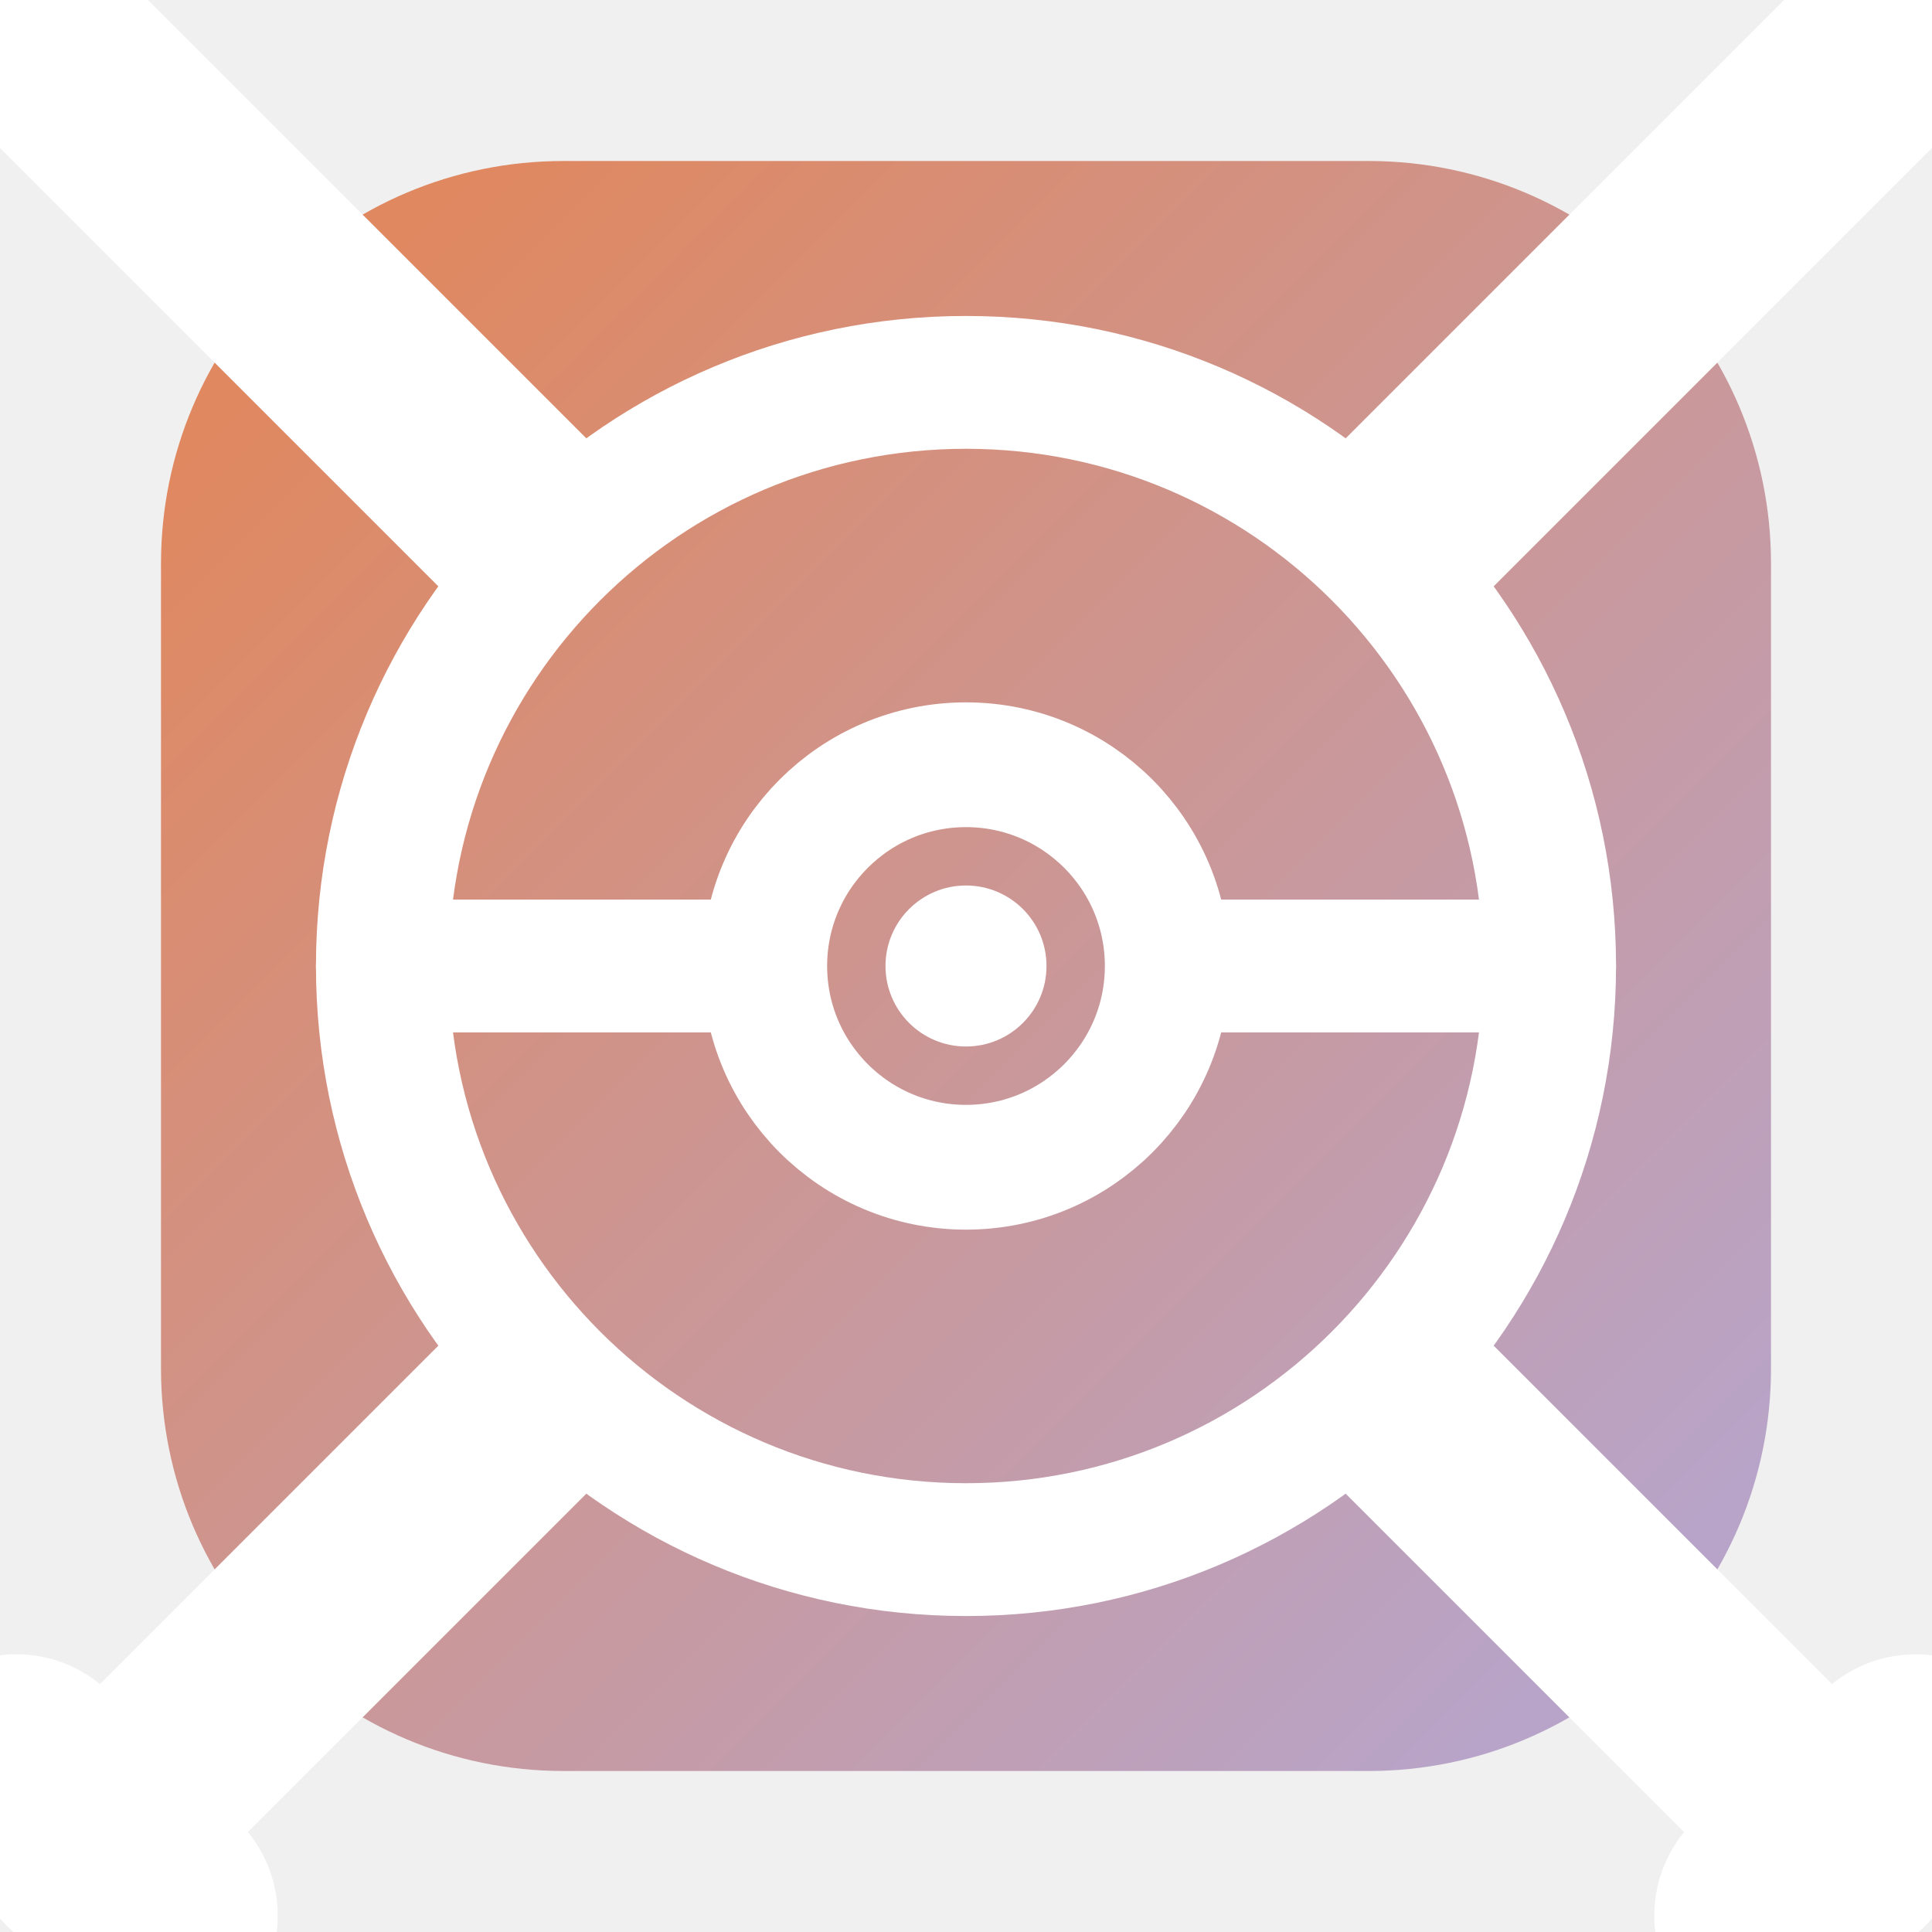
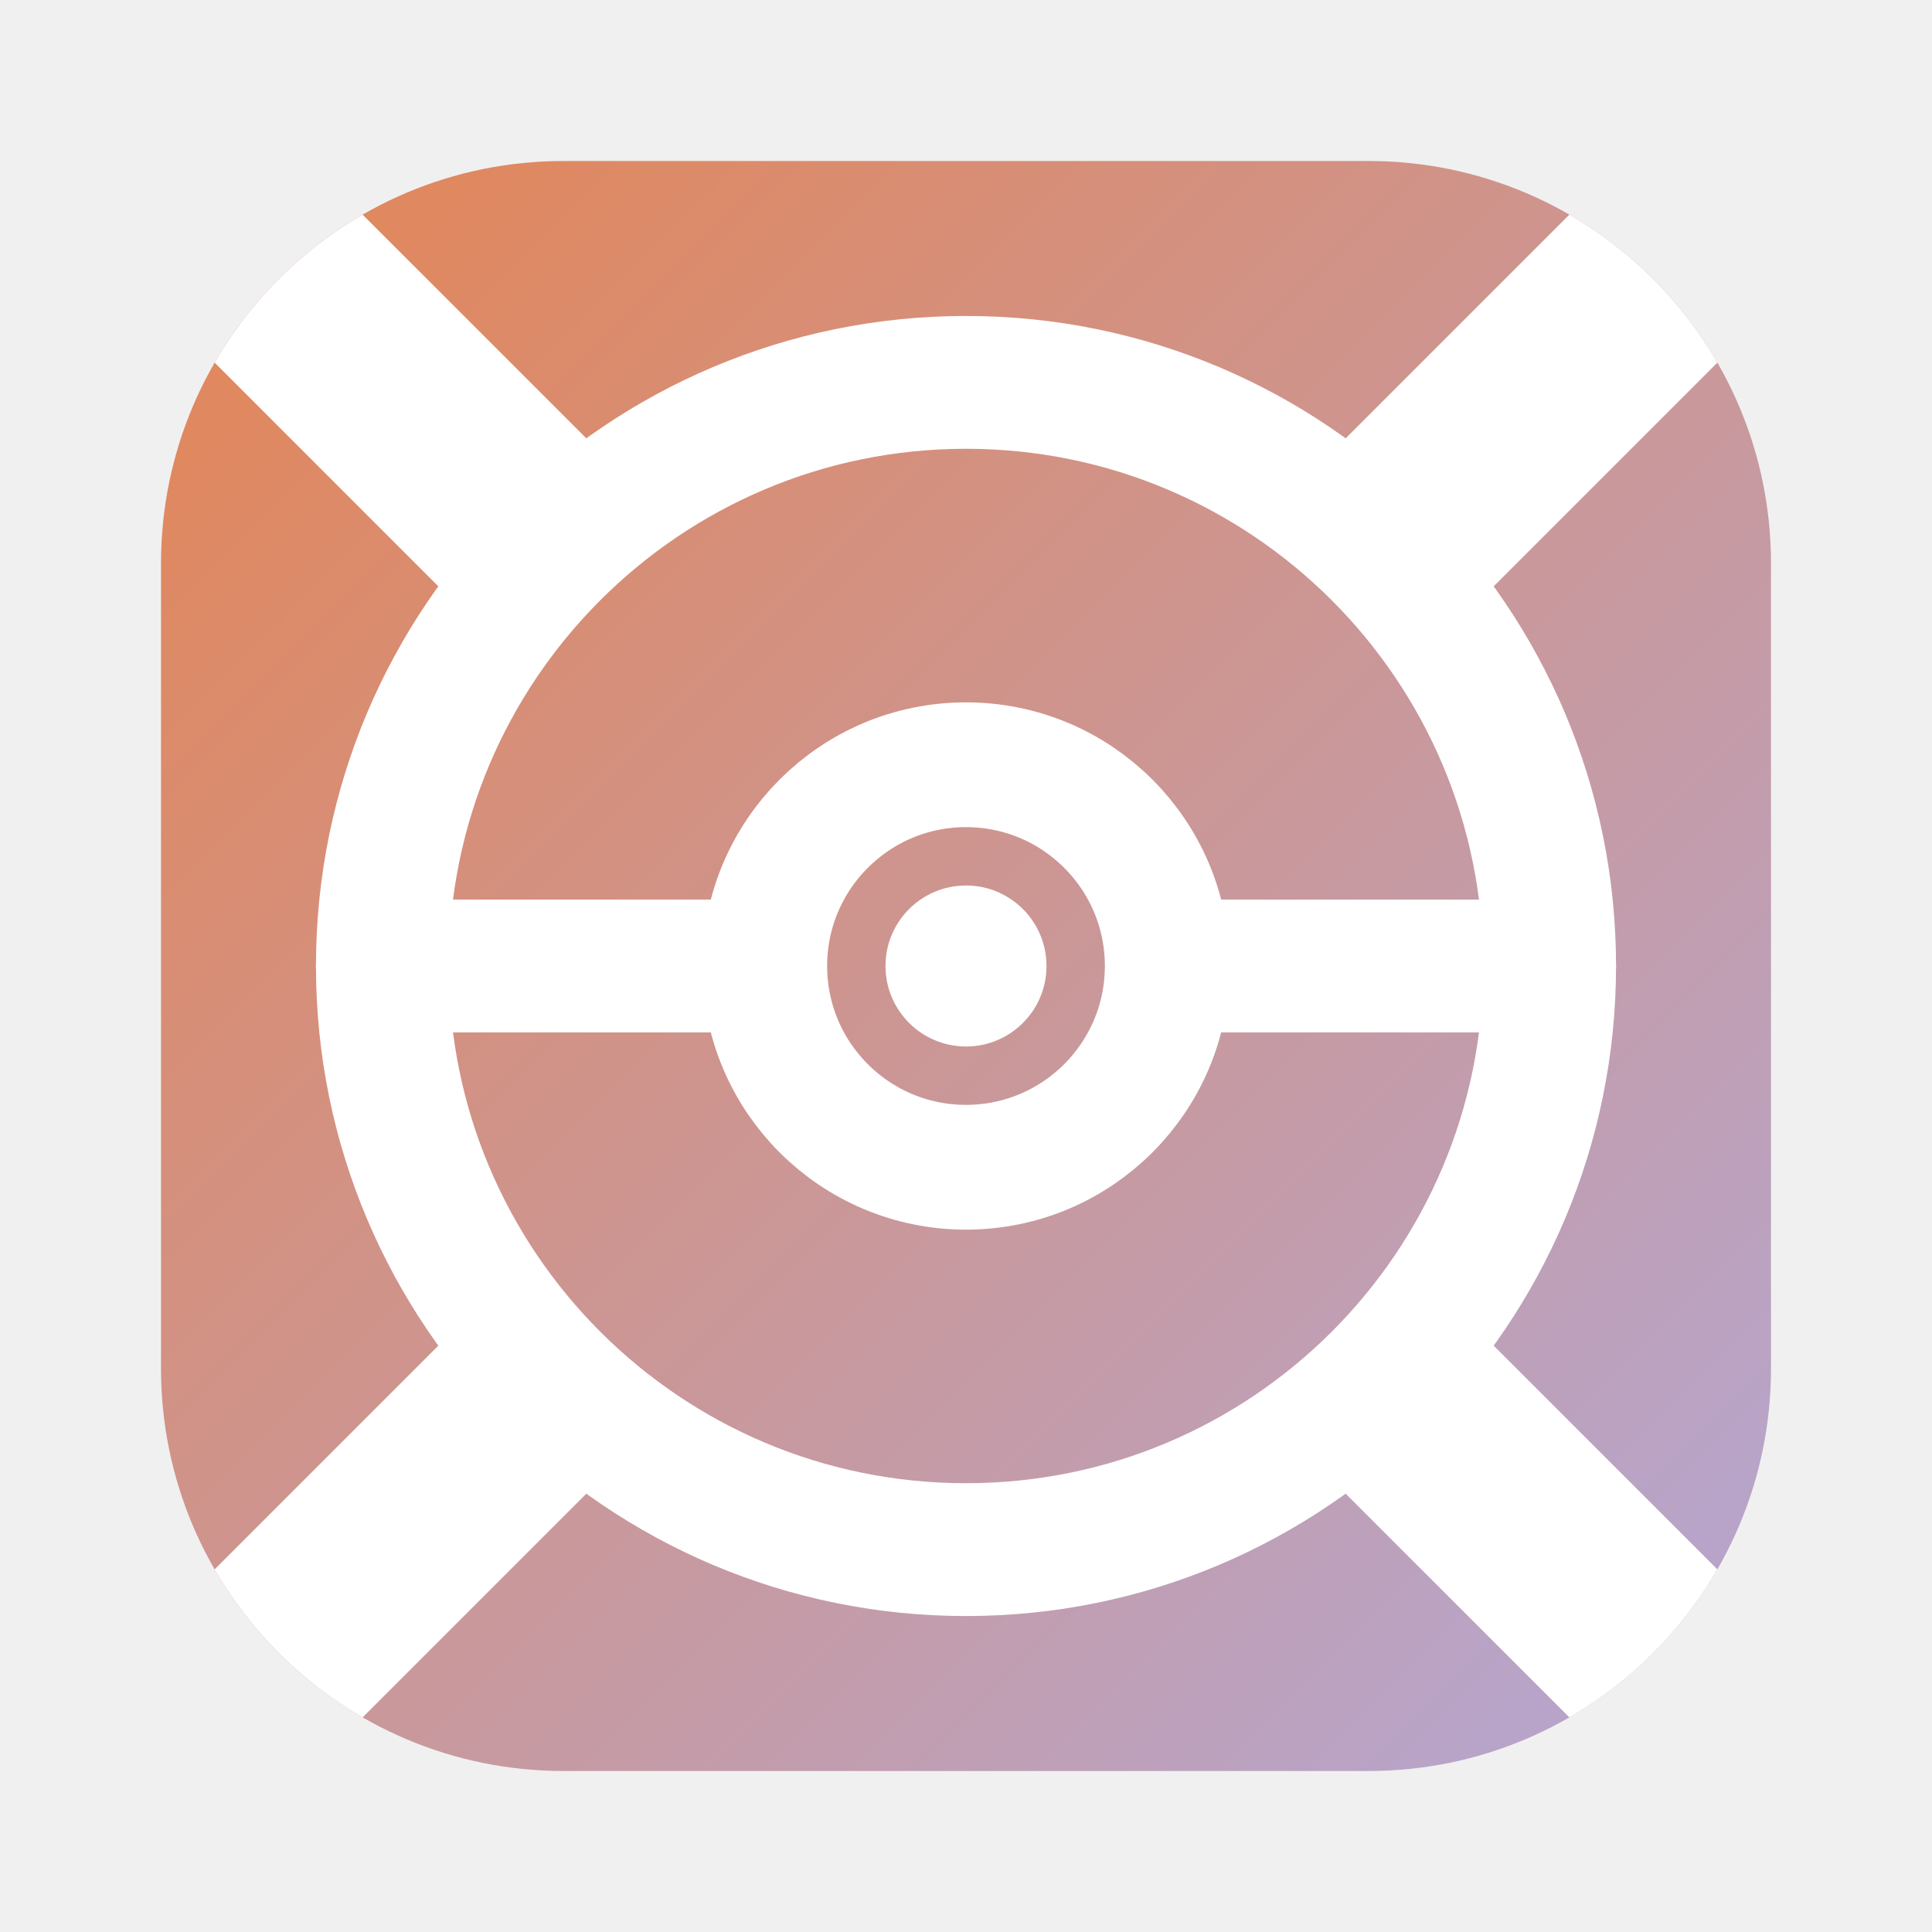
- <svg xmlns="http://www.w3.org/2000/svg" width="48" height="48" viewBox="0 0 48 48" fill="none" overflow="visible">
+ <svg xmlns="http://www.w3.org/2000/svg" width="48" height="48" viewBox="0 0 48 48" fill="none">
  <defs>
    <linearGradient id="bg" x1="8" y1="8" x2="40" y2="40" gradientUnits="userSpaceOnUse">
      <stop offset="0%" stop-color="#e08860" />
      <stop offset="100%" stop-color="#b8a4c8" />
    </linearGradient>
+     <clipPath id="badge">
+       <rect x="4" y="4" width="40" height="40" rx="10" />
+     </clipPath>
  </defs>
  <rect x="4" y="4" width="40" height="40" rx="10" fill="url(#bg)" />
-   <line x1="-1" y1="-1" x2="46" y2="46" stroke="#fff" stroke-width="5.2" stroke-linecap="round" />
-   <circle cx="-2.6" cy="0.6" r="3.3" fill="#fff" />
-   <circle cx="0.6" cy="-2.6" r="3.3" fill="#fff" />
-   <circle cx="44.4" cy="47.6" r="3.3" fill="#fff" />
-   <circle cx="47.6" cy="44.4" r="3.3" fill="#fff" />
-   <line x1="49" y1="-1" x2="2" y2="46" stroke="#fff" stroke-width="5.2" stroke-linecap="round" />
-   <circle cx="50.6" cy="0.6" r="3.3" fill="#fff" />
-   <circle cx="47.4" cy="-2.6" r="3.3" fill="#fff" />
-   <circle cx="3.6" cy="47.6" r="3.3" fill="#fff" />
-   <circle cx="0.4" cy="44.4" r="3.3" fill="#fff" />
-   <circle cx="24" cy="24" r="13.5" fill="url(#bg)" />
-   <circle cx="24" cy="24" r="14.5" stroke="#fff" stroke-width="3.3" fill="none" />
-   <line x1="9.5" y1="24" x2="38.5" y2="24" stroke="#fff" stroke-width="3.3" stroke-linecap="round" />
-   <circle cx="24" cy="24" r="5" stroke="#fff" stroke-width="3.1" fill="url(#bg)" />
-   <circle cx="24" cy="24" r="2" fill="#fff" />
+   <g clip-path="url(#badge)">
+     <line x1="-1" y1="-1" x2="46" y2="46" stroke="#fff" stroke-width="5.2" stroke-linecap="round" />
+     <circle cx="-2.6" cy="0.6" r="3.3" fill="#fff" />
+     <circle cx="0.6" cy="-2.6" r="3.3" fill="#fff" />
+     <circle cx="44.4" cy="47.6" r="3.3" fill="#fff" />
+     <circle cx="47.6" cy="44.4" r="3.3" fill="#fff" />
+     <line x1="49" y1="-1" x2="2" y2="46" stroke="#fff" stroke-width="5.2" stroke-linecap="round" />
+     <circle cx="50.6" cy="0.6" r="3.3" fill="#fff" />
+     <circle cx="47.4" cy="-2.6" r="3.3" fill="#fff" />
+     <circle cx="3.6" cy="47.6" r="3.3" fill="#fff" />
+     <circle cx="0.4" cy="44.4" r="3.3" fill="#fff" />
+     <circle cx="24" cy="24" r="13.5" fill="url(#bg)" />
+     <circle cx="24" cy="24" r="14.5" stroke="#fff" stroke-width="3.3" fill="none" />
+     <line x1="9.5" y1="24" x2="38.5" y2="24" stroke="#fff" stroke-width="3.3" stroke-linecap="round" />
+     <circle cx="24" cy="24" r="5" stroke="#fff" stroke-width="3.1" fill="url(#bg)" />
+     <circle cx="24" cy="24" r="2" fill="#fff" />
+   </g>
</svg>
